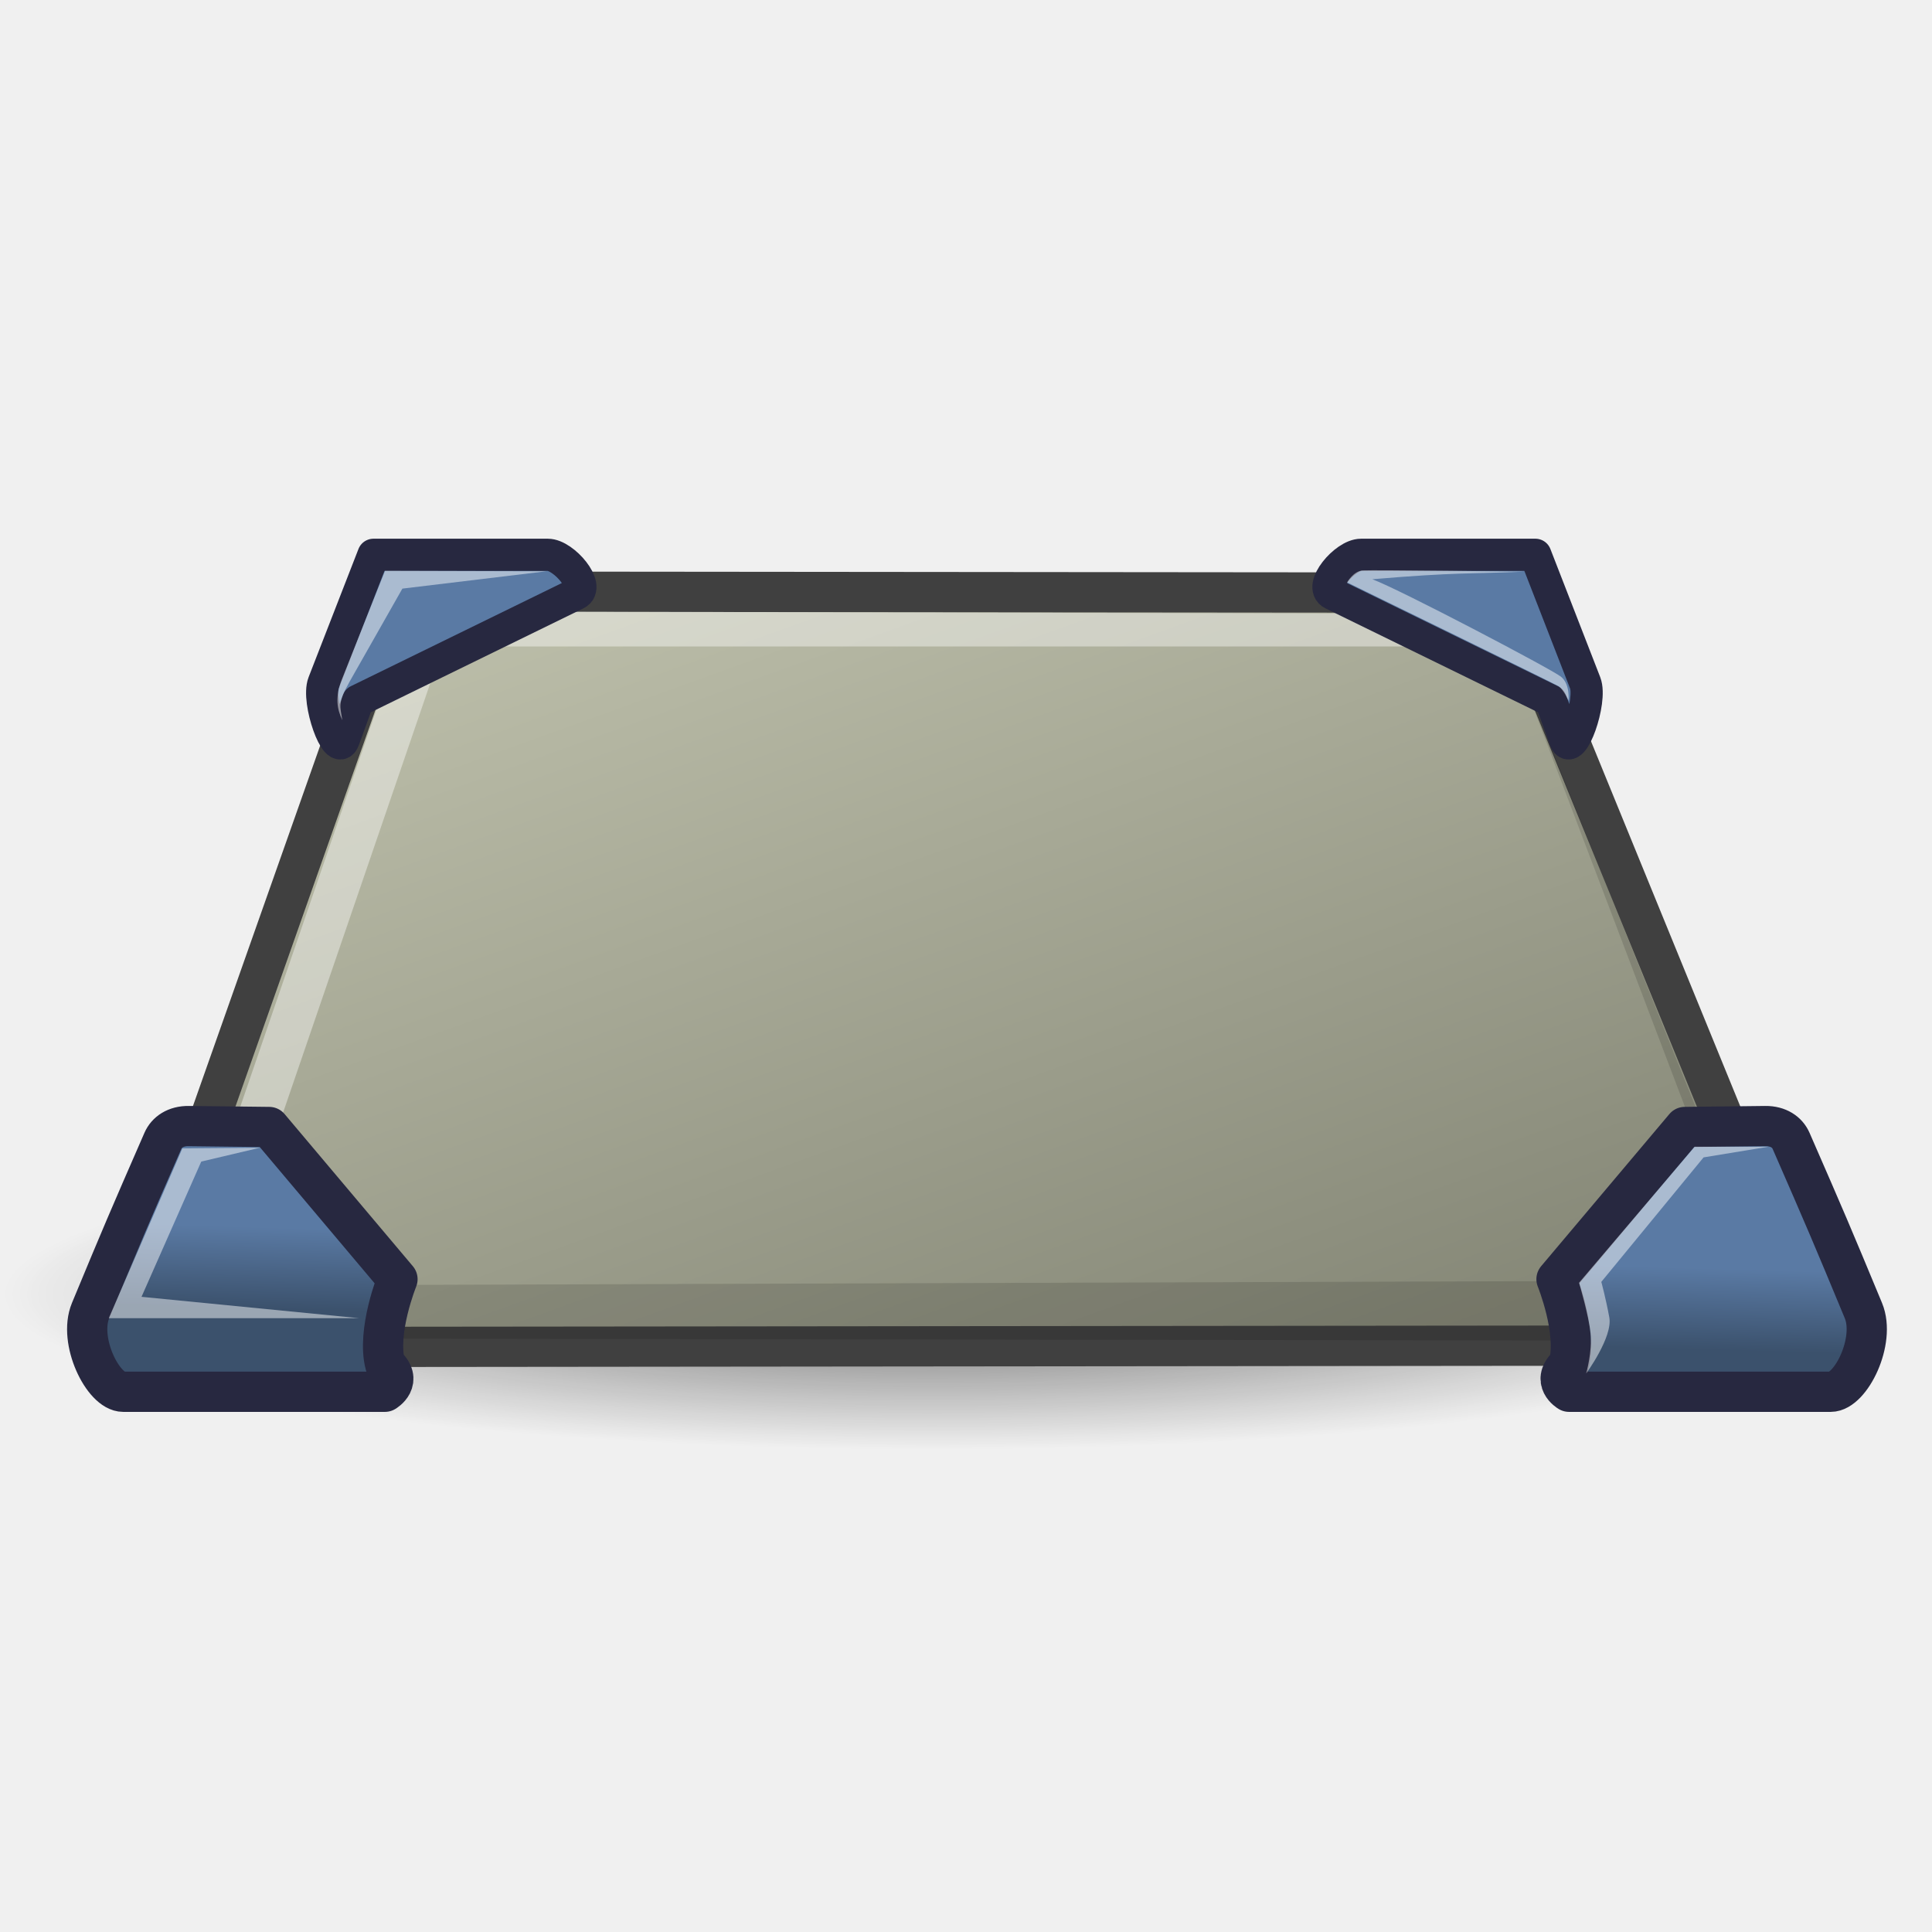
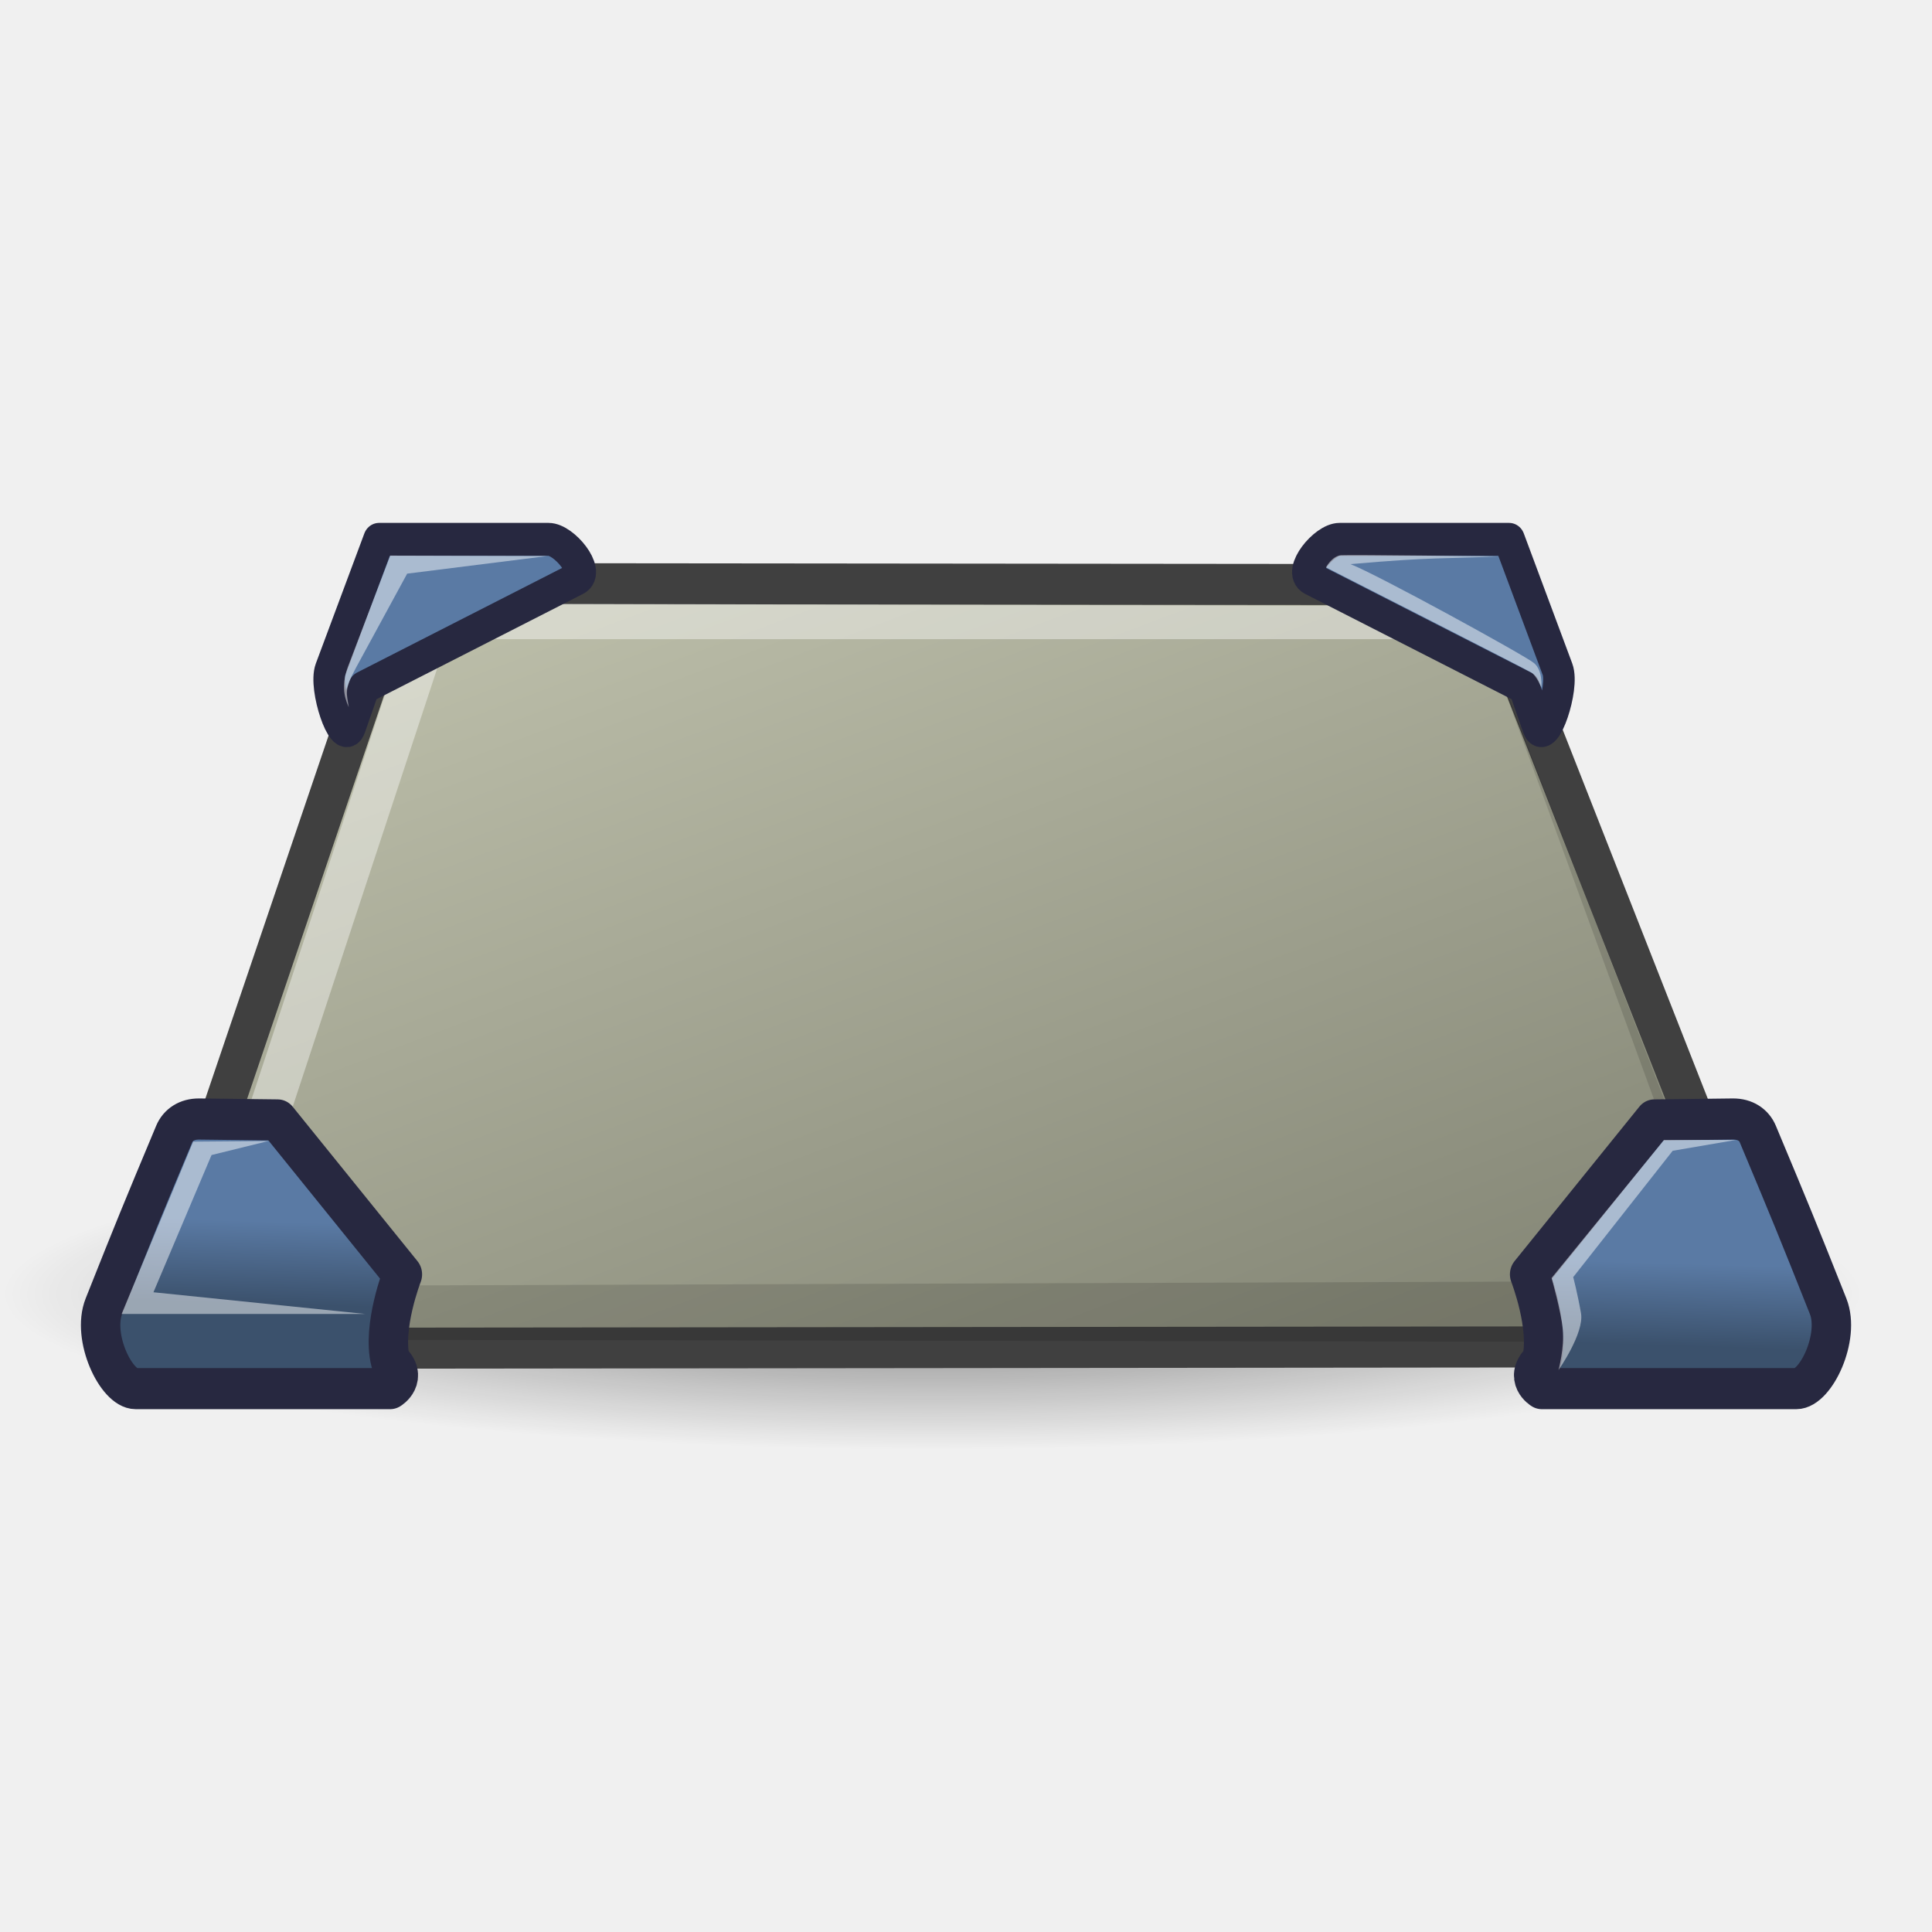
<svg xmlns="http://www.w3.org/2000/svg" xmlns:xlink="http://www.w3.org/1999/xlink" id="svg1337" height="48px" width="48px">
  <defs id="defs3">
    <linearGradient id="linearGradient4542">
      <stop style="stop-color:#000000;stop-opacity:1;" offset="0" id="stop4544" />
      <stop style="stop-color:#000000;stop-opacity:0;" offset="1" id="stop4546" />
    </linearGradient>
    <radialGradient xlink:href="#linearGradient4542" id="radialGradient4548" cx="24.307" cy="42.078" fx="24.307" fy="42.078" r="15.822" gradientTransform="matrix(1,0,0,0.284916,-7.147040e-16,30.08928)" gradientUnits="userSpaceOnUse" />
    <linearGradient id="linearGradient2736">
      <stop style="stop-color:#5a7aa4;stop-opacity:1;" offset="0" id="stop2738" />
      <stop style="stop-color:#3b516c;stop-opacity:1;" offset="1" id="stop2740" />
    </linearGradient>
    <linearGradient id="linearGradient6976">
      <stop id="stop6978" offset="0" style="stop-color:#c1c3ae;stop-opacity:1;" />
      <stop id="stop6980" offset="1" style="stop-color:#818373;stop-opacity:1;" />
    </linearGradient>
    <linearGradient gradientUnits="userSpaceOnUse" y2="50.645" x2="27.987" y1="21.553" x1="5.993" gradientTransform="matrix(1.444094,0,0,0.692475,-0.875,-0.75)" id="linearGradient6982" xlink:href="#linearGradient6976" />
    <linearGradient xlink:href="#linearGradient2736" id="linearGradient2748" gradientUnits="userSpaceOnUse" gradientTransform="matrix(-1.094203,0,0,0.913907,49.42097,-0.75)" x1="6.521" y1="35.292" x2="6.597" y2="37.515" />
    <linearGradient xlink:href="#linearGradient2736" id="linearGradient2754" gradientUnits="userSpaceOnUse" gradientTransform="matrix(-1.094203,0,0,0.913907,49.47622,-0.893632)" x1="6.521" y1="35.292" x2="6.597" y2="37.515" />
    <linearGradient xlink:href="#linearGradient2736" id="linearGradient2760" gradientUnits="userSpaceOnUse" gradientTransform="matrix(1.094203,0,0,0.913907,-2.051744,-0.893632)" x1="6.521" y1="35.292" x2="6.597" y2="37.515" />
    <linearGradient xlink:href="#linearGradient2736" id="linearGradient2764" gradientUnits="userSpaceOnUse" gradientTransform="matrix(-1.094203,0,0,0.913907,49.42097,-0.75)" x1="6.521" y1="35.292" x2="6.597" y2="37.515" />
+     <linearGradient xlink:href="#linearGradient6976" id="linearGradient3931" gradientUnits="userSpaceOnUse" gradientTransform="matrix(1.444094,0,0,0.692475,-0.875,-0.75)" x1="5.993" y1="21.553" x2="27.987" y2="50.645" />
+     <linearGradient xlink:href="#linearGradient2736" id="linearGradient3933" gradientUnits="userSpaceOnUse" gradientTransform="matrix(-1.094203,0,0,0.913907,49.42097,-0.75)" x1="6.521" y1="35.292" x2="6.597" y2="37.515" />
+     <linearGradient xlink:href="#linearGradient2736" id="linearGradient3935" gradientUnits="userSpaceOnUse" gradientTransform="matrix(-1.094203,0,0,0.913907,49.42097,-0.75)" x1="6.521" y1="35.292" x2="6.597" y2="37.515" />
+     <linearGradient xlink:href="#linearGradient2736" id="linearGradient3937" gradientUnits="userSpaceOnUse" gradientTransform="matrix(-1.094203,0,0,0.913907,49.47622,-0.893632)" x1="6.521" y1="35.292" x2="6.597" y2="37.515" />
+     <linearGradient xlink:href="#linearGradient2736" id="linearGradient3939" gradientUnits="userSpaceOnUse" gradientTransform="matrix(1.094203,0,0,0.913907,-2.051744,-0.893632)" x1="6.521" y1="35.292" x2="6.597" y2="37.515" />
+     <linearGradient xlink:href="#linearGradient6976" id="linearGradient3973" gradientUnits="userSpaceOnUse" gradientTransform="matrix(1.444094,0,0,0.692475,-0.875,-0.75)" x1="5.993" y1="21.553" x2="27.987" y2="50.645" />
  </defs>
  <g id="layer1">
-     <path style="opacity:0.567;color:#000000;fill:url(#radialGradient4548);fill-opacity:1;fill-rule:evenodd;stroke:none;stroke-width:2;stroke-linecap:round;stroke-linejoin:round;marker:none;marker-start:none;marker-mid:none;marker-end:none;stroke-miterlimit:4;stroke-dasharray:none;stroke-dashoffset:0;stroke-opacity:1;visibility:visible;display:inline;overflow:visible" id="path3667" d="M 40.128 42.078 A 15.822 4.508 0 1 1  8.485,42.078 A 15.822 4.508 0 1 1  40.128 42.078 z" transform="matrix(1.458101,0,0,0.856647,-12.28402,-3.895213)" />
-     <path id="path6215" d="M 9.578,15.426 L 3.567,32.458 C 3.397,32.939 3.783,33.468 4.253,33.468 L 43.635,33.428 C 44.323,33.427 44.81,32.658 44.532,31.977 L 37.832,15.589 C 37.642,15.124 37.003,14.724 36.385,14.723 L 10.832,14.699 C 10.349,14.699 9.797,14.806 9.578,15.426 z " style="fill:url(#linearGradient6982);fill-opacity:1;fill-rule:evenodd;stroke:#404040;stroke-width:1;stroke-linecap:round;stroke-linejoin:round;stroke-miterlimit:4;stroke-opacity:1" />
-     <path id="path6984" d="M 4.125,32.875 L 10.062,15.562 L 10.938,15.188 L 36.438,15.25 L 37.312,16.062 L 11.312,16.062 L 10.938,16.25 L 5.625,31.75 L 4.125,32.875 z " style="fill:#ffffff;fill-opacity:0.409;fill-rule:evenodd;stroke:none;stroke-width:1px;stroke-linecap:butt;stroke-linejoin:miter;stroke-opacity:1" />
-     <path style="fill:#000000;fill-opacity:0.129;fill-rule:evenodd;stroke:none;stroke-width:1px;stroke-linecap:butt;stroke-linejoin:miter;stroke-opacity:1" d="M 4.375,33.25 L 43.625,33.312 L 44.188,32.625 L 37.375,15.688 L 43.5,31.812 L 5.375,31.938 L 4.375,33.25 z " id="path2344" />
-     <path style="color:#000000;fill:url(#linearGradient2748);fill-opacity:1;fill-rule:evenodd;stroke:#272840;stroke-width:1;stroke-linecap:round;stroke-linejoin:round;stroke-miterlimit:4;stroke-dashoffset:0;stroke-opacity:1;marker:none;marker-start:none;marker-mid:none;marker-end:none;visibility:visible;display:inline;overflow:visible" d="M 4.047,28.344 C 4.141,28.128 4.363,27.973 4.688,27.977 L 6.688,28 L 9.875,31.781 C 9.875,31.781 9.35,33.076 9.572,33.904 C 10.028,34.309 9.562,34.578 9.562,34.578 C 9.562,34.578 3.562,34.578 3.062,34.578 C 2.562,34.578 1.939,33.313 2.25,32.562 C 3.047,30.641 3.176,30.339 4.047,28.344 z " id="path2726" />
-     <path style="fill:#ffffff;fill-opacity:0.485;fill-rule:evenodd;stroke:none;stroke-width:1px;stroke-linecap:butt;stroke-linejoin:miter;stroke-opacity:1" d="M 4.531,28.531 L 2.703,32.75 L 8.922,32.75 L 3.516,32.219 L 5,28.859 L 6.453,28.516 L 4.531,28.531 z " id="path2744" />
-     <path style="color:#000000;fill:url(#linearGradient2764);fill-opacity:1;fill-rule:evenodd;stroke:#272840;stroke-width:1;stroke-linecap:round;stroke-linejoin:round;stroke-miterlimit:4;stroke-dashoffset:0;stroke-opacity:1;marker:none;marker-start:none;marker-mid:none;marker-end:none;visibility:visible;display:inline;overflow:visible" d="M 44.499,28.344 C 44.405,28.128 44.183,27.973 43.858,27.977 L 41.858,28 L 38.671,31.781 C 38.671,31.781 39.196,33.076 38.974,33.904 C 38.518,34.309 38.983,34.578 38.983,34.578 C 38.983,34.578 44.983,34.578 45.483,34.578 C 45.983,34.578 46.607,33.313 46.296,32.562 C 45.499,30.641 45.37,30.339 44.499,28.344 z " id="path2746" />
-     <path style="color:#000000;fill:#ffffff;fill-opacity:0.485;fill-rule:evenodd;stroke:none;stroke-width:1px;stroke-linecap:butt;stroke-linejoin:miter;stroke-miterlimit:4;stroke-dashoffset:0;stroke-opacity:1;marker:none;marker-start:none;marker-mid:none;marker-end:none;visibility:visible;display:inline;overflow:visible" d="M 43.938,28.49 L 42.104,28.49 L 39.231,31.87 C 39.231,31.87 39.474,32.688 39.518,33.13 C 39.563,33.572 39.408,34.124 39.408,34.124 C 39.408,34.124 40.071,33.218 39.983,32.732 C 39.894,32.246 39.784,31.848 39.784,31.848 L 42.325,28.755 L 43.938,28.49 z " id="path2750" />
-     <path style="color:#000000;fill:url(#linearGradient2754);fill-opacity:1;fill-rule:evenodd;stroke:#272840;stroke-width:0.8;stroke-linecap:round;stroke-linejoin:round;stroke-miterlimit:4;stroke-dashoffset:0;stroke-opacity:1;marker:none;marker-start:none;marker-mid:none;marker-end:none;visibility:visible;display:inline;overflow:visible" d="M 8.892,17.408 L 14.317,14.756 C 14.677,14.58 14.01,13.784 13.61,13.784 L 9.279,13.784 L 8.041,16.966 C 7.865,17.419 8.372,18.837 8.538,18.38 L 8.892,17.408 z " id="path2752" />
-     <path style="color:#000000;fill:#ffffff;fill-opacity:0.485;fill-rule:evenodd;stroke:none;stroke-width:1px;stroke-linecap:butt;stroke-linejoin:miter;stroke-miterlimit:4;stroke-dashoffset:0;stroke-opacity:1;marker:none;marker-start:none;marker-mid:none;marker-end:none;visibility:visible;display:inline;overflow:visible" d="M 8.505,17.894 C 8.374,17.619 8.319,17.318 8.494,16.878 L 9.566,14.182 L 13.576,14.193 L 9.997,14.624 L 8.693,16.922 C 8.372,17.488 8.456,17.547 8.505,17.894 z " id="path2756" />
-     <path style="color:#000000;fill:url(#linearGradient2760);fill-opacity:1;fill-rule:evenodd;stroke:#272840;stroke-width:0.8;stroke-linecap:round;stroke-linejoin:round;stroke-miterlimit:4;stroke-dashoffset:0;stroke-opacity:1;marker:none;marker-start:none;marker-mid:none;marker-end:none;visibility:visible;display:inline;overflow:visible" d="M 38.533,17.408 L 33.108,14.756 C 32.748,14.58 33.414,13.784 33.815,13.784 L 38.146,13.784 L 39.383,16.966 C 39.559,17.419 39.052,18.837 38.886,18.38 L 38.533,17.408 z " id="path2758" />
-     <path style="color:#000000;fill:#ffffff;fill-opacity:0.485;fill-rule:evenodd;stroke:none;stroke-width:1px;stroke-linecap:butt;stroke-linejoin:miter;stroke-miterlimit:4;stroke-dashoffset:0;stroke-opacity:1;marker:none;marker-start:none;marker-mid:none;marker-end:none;visibility:visible;display:inline;overflow:visible" d="M 37.875,14.203 C 37.875,14.203 34.094,14.156 33.859,14.172 C 33.625,14.188 33.469,14.469 33.469,14.469 C 33.469,14.469 38.594,16.969 38.719,17.047 C 38.844,17.125 38.969,17.406 38.969,17.406 C 38.969,17.406 39.016,17 38.781,16.812 C 38.547,16.625 34.768,14.639 34.094,14.391 C 36.201,14.213 36.536,14.26 37.875,14.203 z " id="path2762" />
+     <path style="opacity:0.5;color:#000000;fill:url(#radialGradient4548);fill-opacity:1;fill-rule:evenodd;stroke:none;stroke-width:2;stroke-linecap:round;stroke-linejoin:round;marker:none;marker-start:none;marker-mid:none;marker-end:none;stroke-miterlimit:4;stroke-dasharray:none;stroke-dashoffset:0;stroke-opacity:1;visibility:visible;display:inline;overflow:visible" id="path3667" d="M 40.128 42.078 A 15.822 4.508 0 1 1  8.485,42.078 A 15.822 4.508 0 1 1  40.128 42.078 z" transform="matrix(1.458101,0,0,0.856647,-12.28402,-3.895213)" />
+     <g id="g3968" transform="matrix(1.00103,0,0,0.997645,-3.421675e-3,0.205326)">
+       <path transform="matrix(0.97258,0,0,1.014707,0.392838,-0.586934)" style="fill:url(#linearGradient3973);fill-opacity:1;fill-rule:evenodd;stroke:#404040;stroke-width:1.007;stroke-linecap:round;stroke-linejoin:round;stroke-miterlimit:4;stroke-opacity:1" d="M 9.578,15.426 L 3.567,32.458 C 3.397,32.939 3.783,33.468 4.253,33.468 L 43.635,33.428 C 44.323,33.427 44.81,32.658 44.532,31.977 L 37.832,15.589 C 37.642,15.124 37.003,14.724 36.385,14.723 L 10.832,14.699 C 10.349,14.699 9.797,14.806 9.578,15.426 z " id="path6215" />
+       <path transform="matrix(0.97258,0,0,1.014707,0.392838,-0.586934)" style="fill:#ffffff;fill-opacity:0.409;fill-rule:evenodd;stroke:none;stroke-width:1px;stroke-linecap:butt;stroke-linejoin:miter;stroke-opacity:1" d="M 4.125,32.875 L 10.062,15.562 L 10.938,15.188 L 36.438,15.25 L 37.312,16.062 L 11.312,16.062 L 10.938,16.25 L 5.625,31.75 L 4.125,32.875 z " id="path6984" />
+       <path transform="matrix(0.97258,0,0,1.014707,0.392838,-0.586934)" id="path2344" d="M 4.375,33.25 L 43.625,33.312 L 44.188,32.625 L 37.375,15.688 L 43.5,31.812 L 5.375,31.938 L 4.375,33.25 z " style="fill:#000000;fill-opacity:0.129;fill-rule:evenodd;stroke:none;stroke-width:1px;stroke-linecap:butt;stroke-linejoin:miter;stroke-opacity:1" />
+     </g>
+     <g id="g3952">
+       <path transform="matrix(0.97258,0,0,1.014707,0.392838,-0.586934)" id="path2726" d="M 4.047,28.344 C 4.141,28.128 4.363,27.973 4.688,27.977 L 6.688,28 L 9.875,31.781 C 9.875,31.781 9.35,33.076 9.572,33.904 C 10.028,34.309 9.562,34.578 9.562,34.578 C 9.562,34.578 3.562,34.578 3.062,34.578 C 2.562,34.578 1.939,33.313 2.25,32.562 C 3.047,30.641 3.176,30.339 4.047,28.344 z " style="color:#000000;fill:url(#linearGradient3933);fill-opacity:1;fill-rule:evenodd;stroke:#272840;stroke-width:1.007;stroke-linecap:round;stroke-linejoin:round;marker:none;marker-start:none;marker-mid:none;marker-end:none;stroke-miterlimit:4;stroke-dashoffset:0;stroke-opacity:1;visibility:visible;display:inline;overflow:visible" />
+       <path transform="matrix(0.97258,0,0,1.014707,0.392838,-0.586934)" id="path2744" d="M 4.531,28.531 L 2.703,32.75 L 8.922,32.75 L 3.516,32.219 L 5,28.859 L 6.453,28.516 L 4.531,28.531 z " style="fill:#ffffff;fill-opacity:0.485;fill-rule:evenodd;stroke:none;stroke-width:1px;stroke-linecap:butt;stroke-linejoin:miter;stroke-opacity:1" />
+     </g>
+     <g id="g3956">
+       <path transform="matrix(0.97258,0,0,1.014707,0.392838,-0.586934)" id="path2746" d="M 44.499,28.344 C 44.405,28.128 44.183,27.973 43.858,27.977 L 41.858,28 L 38.671,31.781 C 38.671,31.781 39.196,33.076 38.974,33.904 C 38.518,34.309 38.983,34.578 38.983,34.578 C 38.983,34.578 44.983,34.578 45.483,34.578 C 45.983,34.578 46.607,33.313 46.296,32.562 C 45.499,30.641 45.37,30.339 44.499,28.344 z " style="color:#000000;fill:url(#linearGradient3935);fill-opacity:1;fill-rule:evenodd;stroke:#272840;stroke-width:1.007;stroke-linecap:round;stroke-linejoin:round;marker:none;marker-start:none;marker-mid:none;marker-end:none;stroke-miterlimit:4;stroke-dashoffset:0;stroke-opacity:1;visibility:visible;display:inline;overflow:visible" />
+       <path transform="matrix(0.97258,0,0,1.014707,0.392838,-0.586934)" id="path2750" d="M 43.938,28.49 L 42.104,28.49 L 39.231,31.87 C 39.231,31.87 39.474,32.688 39.518,33.13 C 39.563,33.572 39.408,34.124 39.408,34.124 C 39.408,34.124 40.071,33.218 39.983,32.732 C 39.894,32.246 39.784,31.848 39.784,31.848 L 42.325,28.755 L 43.938,28.49 z " style="color:#000000;fill:#ffffff;fill-opacity:0.485;fill-rule:evenodd;stroke:none;stroke-width:1px;stroke-linecap:butt;stroke-linejoin:miter;marker:none;marker-start:none;marker-mid:none;marker-end:none;stroke-miterlimit:4;stroke-dashoffset:0;stroke-opacity:1;visibility:visible;display:inline;overflow:visible" />
+     </g>
+     <g id="g3964">
+       <path transform="matrix(0.97258,0,0,1.014707,0.392838,-0.586934)" id="path2752" d="M 8.892,17.408 L 14.317,14.756 C 14.677,14.58 14.01,13.784 13.61,13.784 L 9.279,13.784 L 8.041,16.966 C 7.865,17.419 8.372,18.837 8.538,18.38 L 8.892,17.408 z " style="color:#000000;fill:url(#linearGradient3937);fill-opacity:1;fill-rule:evenodd;stroke:#272840;stroke-width:0.805;stroke-linecap:round;stroke-linejoin:round;marker:none;marker-start:none;marker-mid:none;marker-end:none;stroke-miterlimit:4;stroke-dashoffset:0;stroke-opacity:1;visibility:visible;display:inline;overflow:visible" />
+       <path transform="matrix(0.97258,0,0,1.014707,0.392838,-0.586934)" id="path2756" d="M 8.505,17.894 C 8.374,17.619 8.319,17.318 8.494,16.878 L 9.566,14.182 L 13.576,14.193 L 9.997,14.624 L 8.693,16.922 C 8.372,17.488 8.456,17.547 8.505,17.894 z " style="color:#000000;fill:#ffffff;fill-opacity:0.485;fill-rule:evenodd;stroke:none;stroke-width:1px;stroke-linecap:butt;stroke-linejoin:miter;marker:none;marker-start:none;marker-mid:none;marker-end:none;stroke-miterlimit:4;stroke-dashoffset:0;stroke-opacity:1;visibility:visible;display:inline;overflow:visible" />
+     </g>
+     <g id="g3960">
+       <path transform="matrix(0.97258,0,0,1.014707,0.392838,-0.586934)" id="path2758" d="M 38.533,17.408 L 33.108,14.756 C 32.748,14.58 33.414,13.784 33.815,13.784 L 38.146,13.784 L 39.383,16.966 C 39.559,17.419 39.052,18.837 38.886,18.38 L 38.533,17.408 z " style="color:#000000;fill:url(#linearGradient3939);fill-opacity:1;fill-rule:evenodd;stroke:#272840;stroke-width:0.805;stroke-linecap:round;stroke-linejoin:round;marker:none;marker-start:none;marker-mid:none;marker-end:none;stroke-miterlimit:4;stroke-dashoffset:0;stroke-opacity:1;visibility:visible;display:inline;overflow:visible" />
+       <path transform="matrix(0.97258,0,0,1.014707,0.392838,-0.586934)" id="path2762" d="M 37.875,14.203 C 37.875,14.203 34.094,14.156 33.859,14.172 C 33.625,14.188 33.469,14.469 33.469,14.469 C 33.469,14.469 38.594,16.969 38.719,17.047 C 38.844,17.125 38.969,17.406 38.969,17.406 C 38.969,17.406 39.016,17 38.781,16.812 C 38.547,16.625 34.768,14.639 34.094,14.391 C 36.201,14.213 36.536,14.26 37.875,14.203 z " style="color:#000000;fill:#ffffff;fill-opacity:0.485;fill-rule:evenodd;stroke:none;stroke-width:1px;stroke-linecap:butt;stroke-linejoin:miter;marker:none;marker-start:none;marker-mid:none;marker-end:none;stroke-miterlimit:4;stroke-dashoffset:0;stroke-opacity:1;visibility:visible;display:inline;overflow:visible" />
+     </g>
  </g>
  <g id="layer2" />
</svg>
